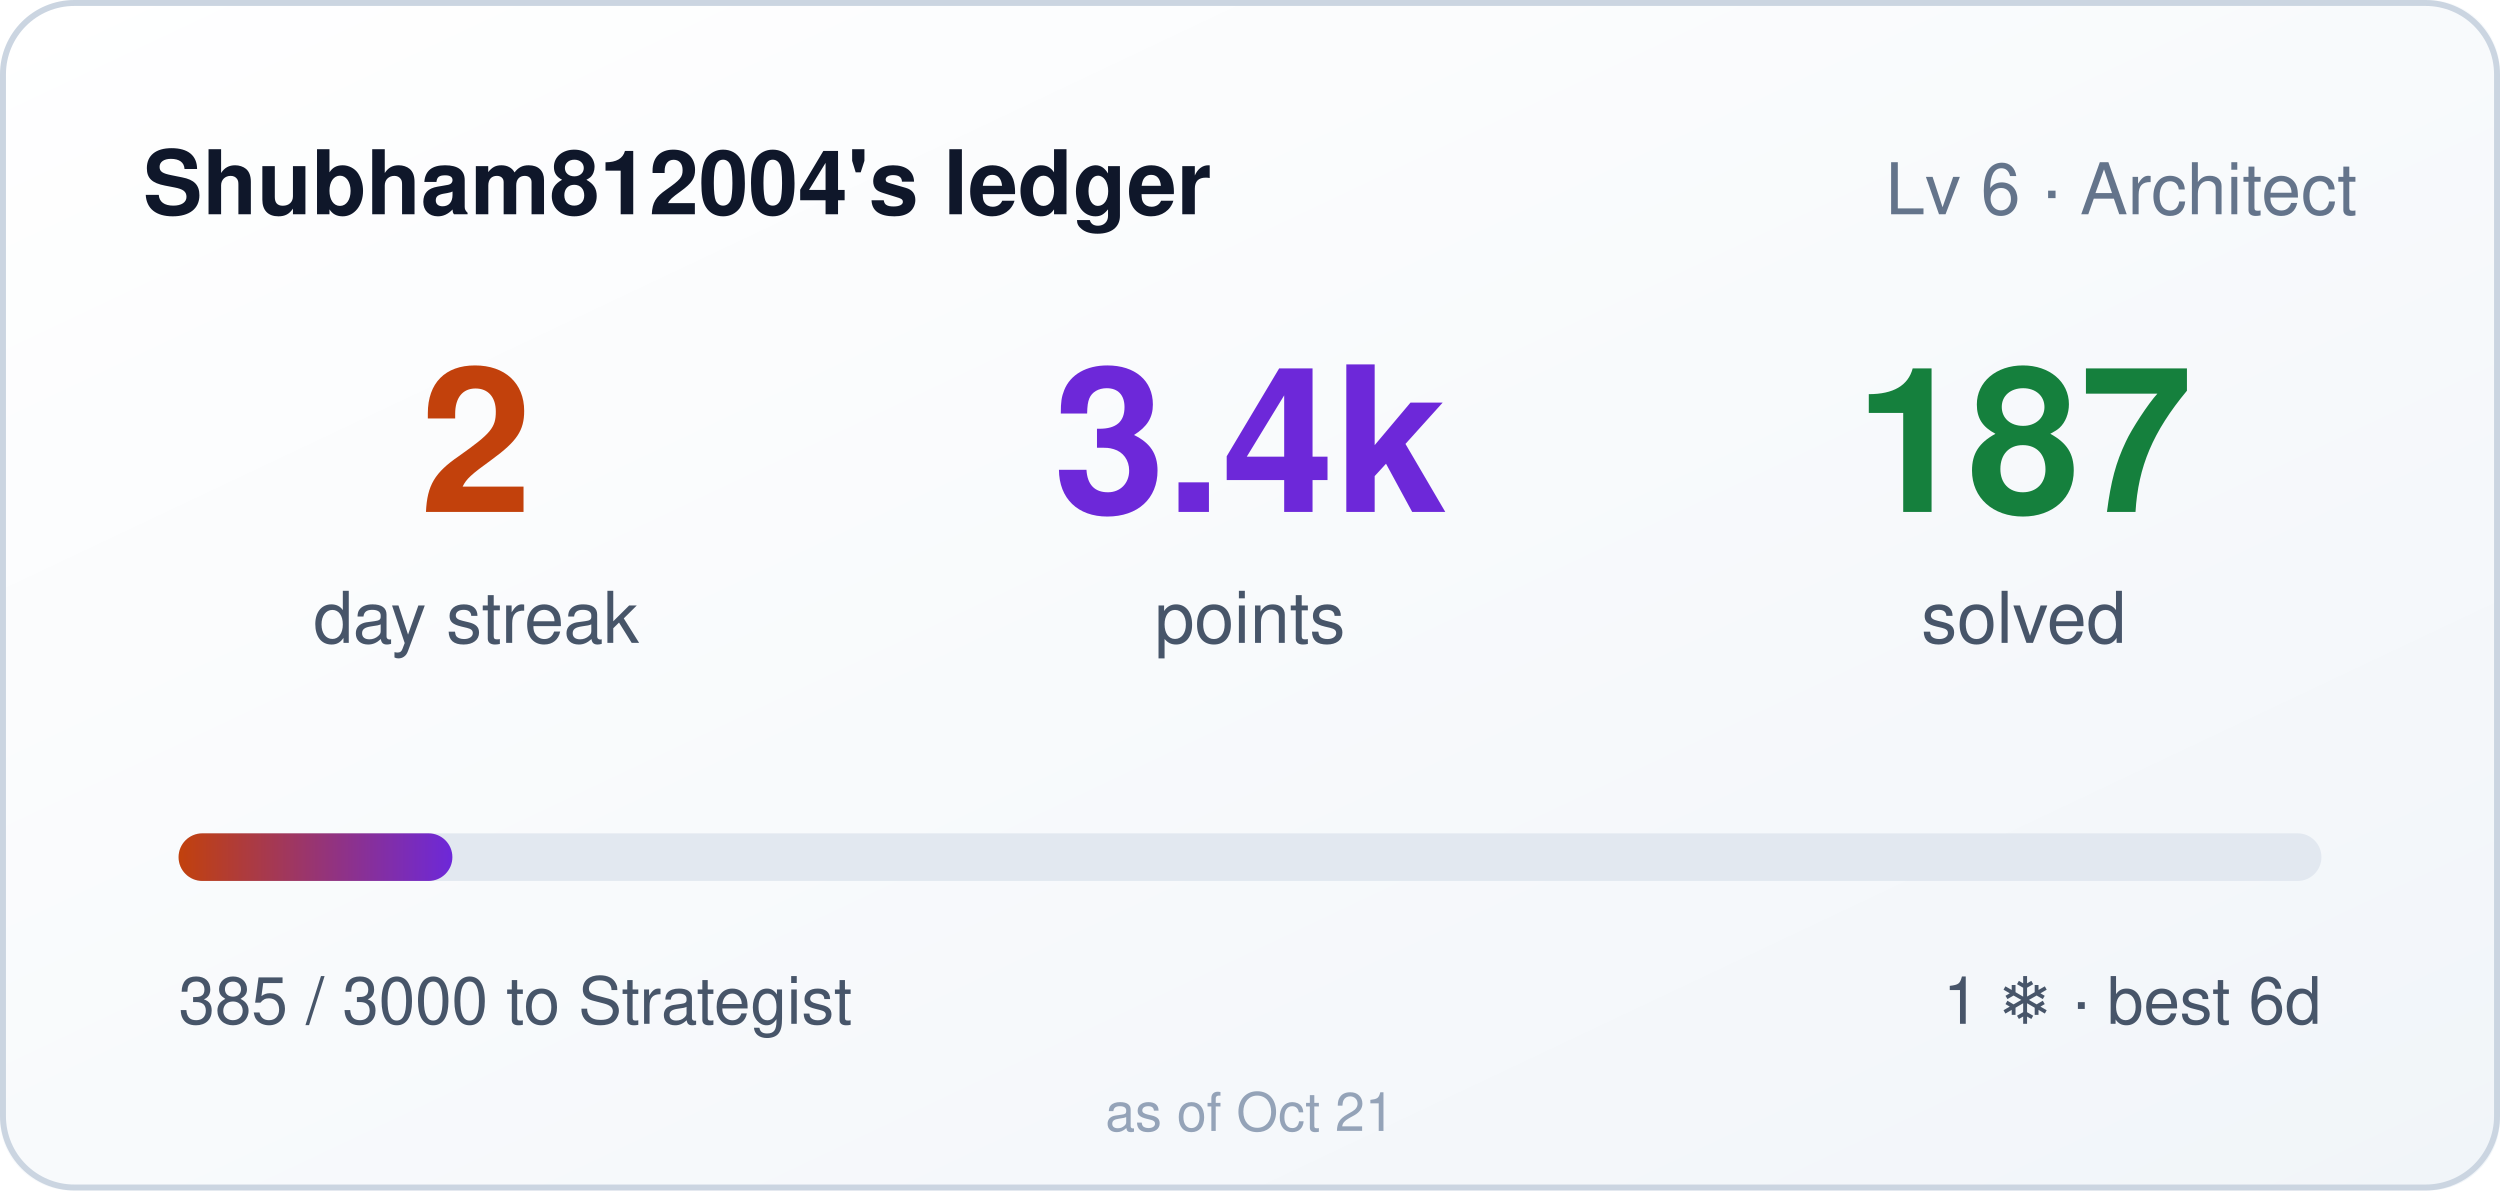
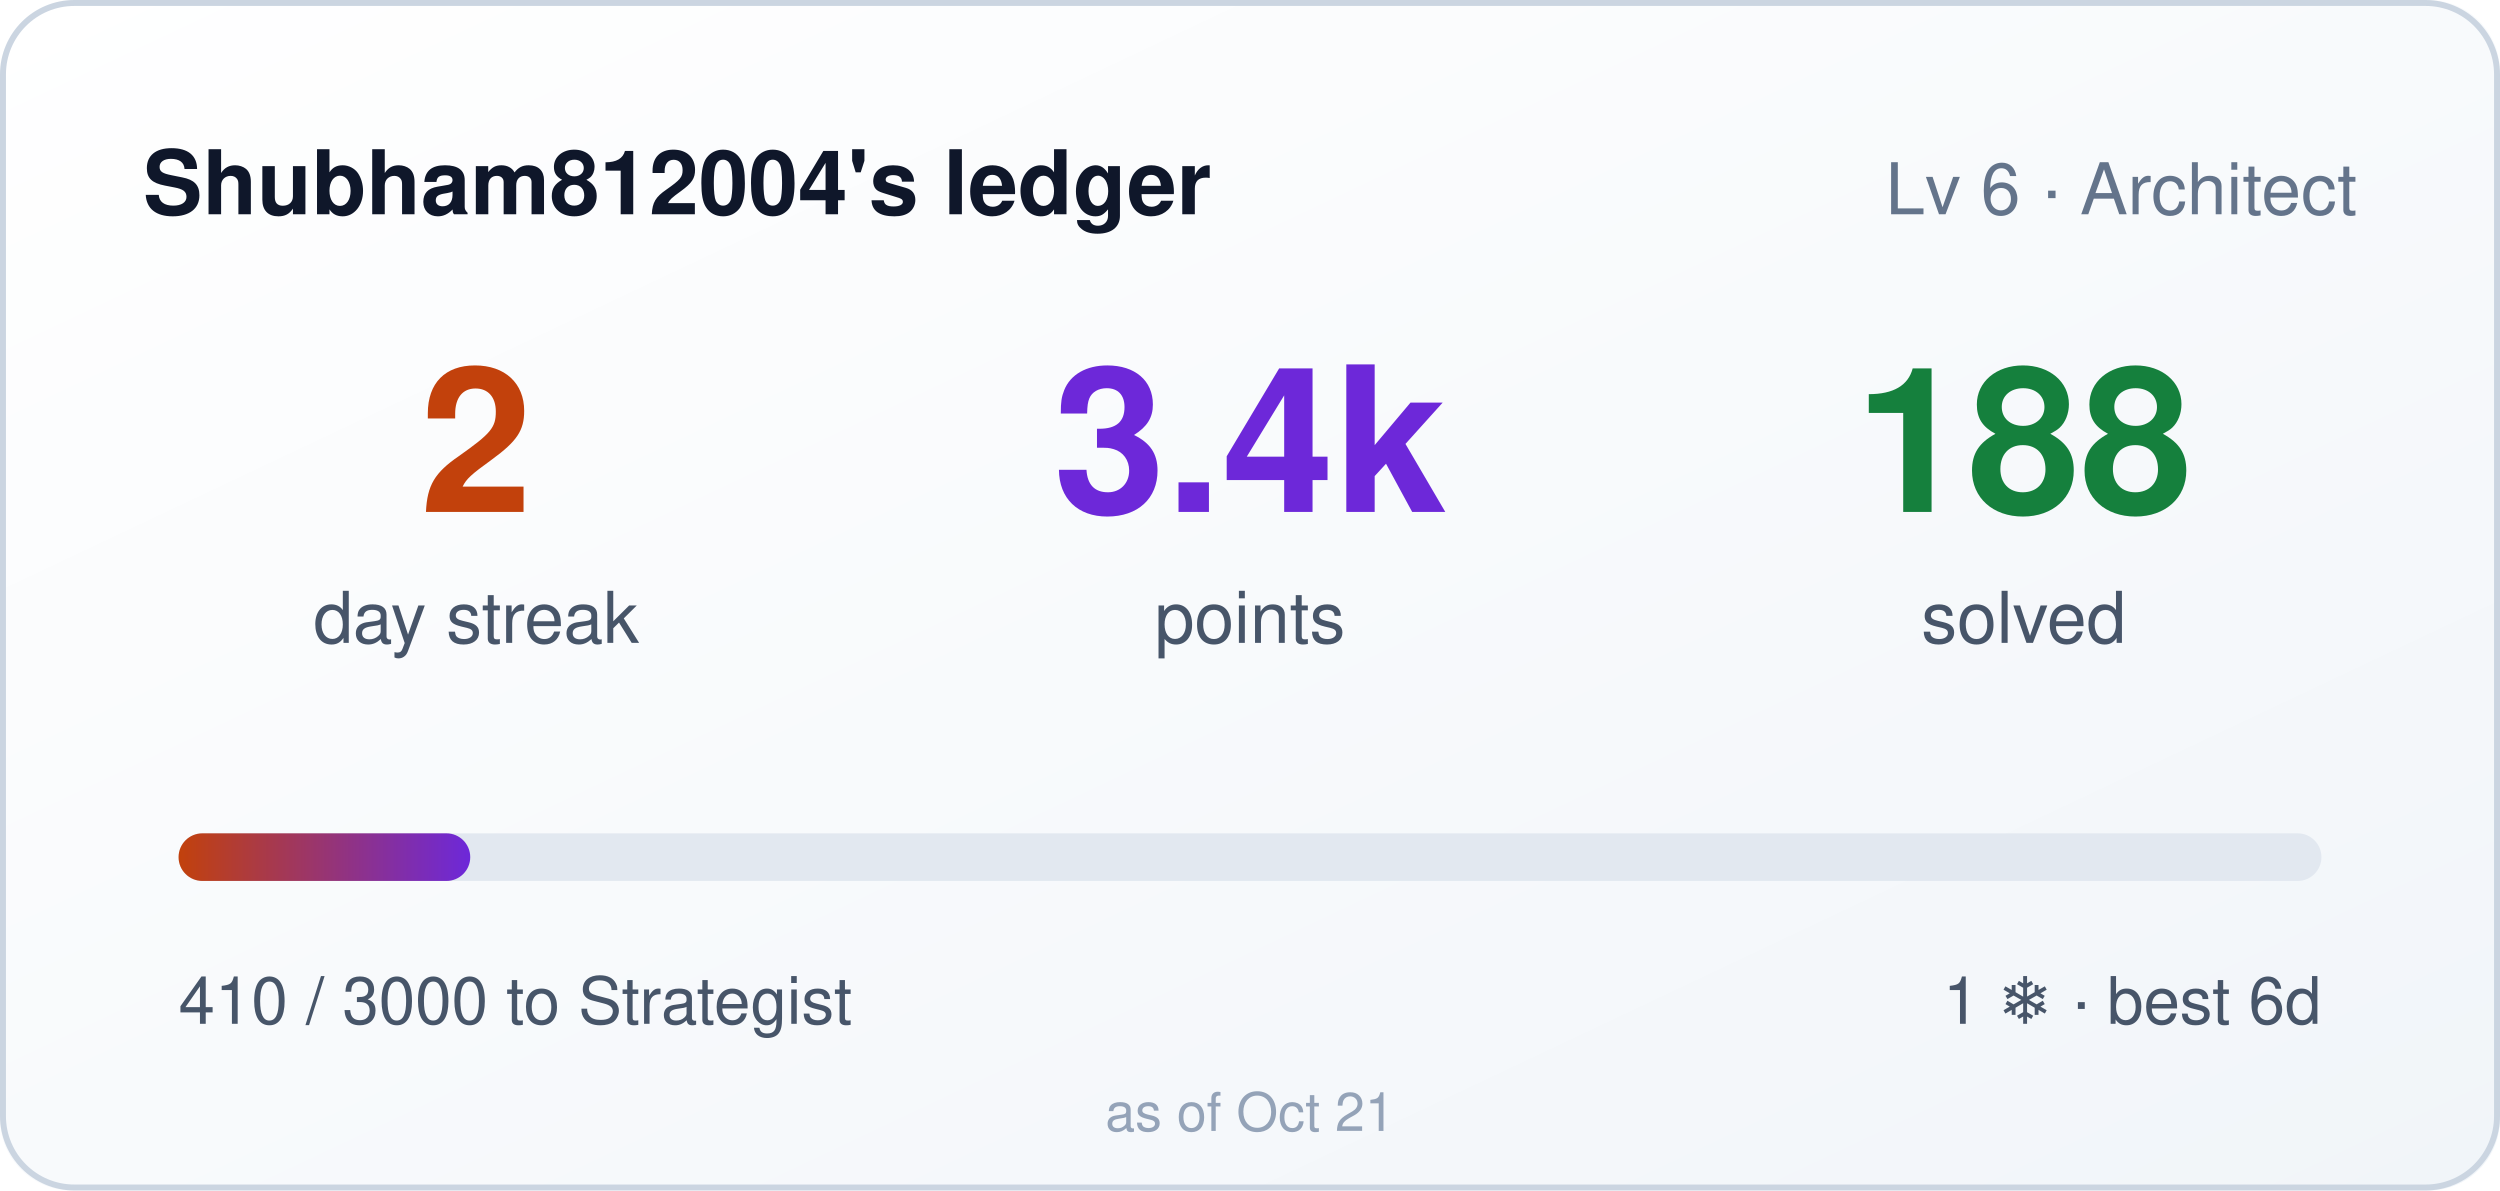
- <svg xmlns="http://www.w3.org/2000/svg" width="420" height="200" role="img" aria-label="Shubham812004's ledger: 2 day streak, 3385 points">
+ <svg xmlns="http://www.w3.org/2000/svg" width="420" height="200" role="img" aria-label="Shubham812004's ledger: 2 day streak, 3410 points">
  <style>
    .bar,.n{transform-box:fill-box}
    .bar{transform-origin:left center}
    @media (prefers-reduced-motion: no-preference){
      .bar{animation:cl-grow .9s cubic-bezier(.22,1,.36,1) both}
      .n{animation:cl-rise .5s ease-out both}
      .n2{animation-delay:.08s}
      .n3{animation-delay:.16s}
    }
    @keyframes cl-grow{from{transform:scaleX(0)}to{transform:scaleX(1)}}
    @keyframes cl-rise{from{opacity:0;transform:translateY(6px)}to{opacity:1;transform:none}}
  </style>
  <defs>
    <linearGradient id="bg" x1="0" y1="0" x2="1" y2="1">
      <stop offset="0" stop-color="#ffffff" />
      <stop offset="1" stop-color="#f1f5f9" />
    </linearGradient>
    <linearGradient id="bar" x1="0" y1="0" x2="1" y2="0">
      <stop offset="0" stop-color="#c2410c" />
      <stop offset="1" stop-color="#6d28d9" />
    </linearGradient>
  </defs>
  <rect width="420" height="200" rx="12" fill="url(#bg)" />
  <rect x="0.5" y="0.5" width="419" height="199" rx="12" fill="none" stroke="#cbd5e1" />
  <text x="24" y="36" fill="#0f172a" font-size="15" font-weight="600" font-family="Segoe UI,Helvetica,Arial,sans-serif">Shubham812004's ledger</text>
  <text x="396" y="36" fill="#64748b" font-size="12" text-anchor="end" font-family="Segoe UI,Helvetica,Arial,sans-serif">Lv 6 · Architect</text>
  <g font-family="Segoe UI,Helvetica,Arial,sans-serif">
    <text class="n n1" x="80" y="86" fill="#c2410c" font-size="34" font-weight="700" text-anchor="middle">2</text>
    <text x="80" y="108" fill="#475569" font-size="12" text-anchor="middle">day streak</text>
    <text class="n n2" x="210" y="86" fill="#6d28d9" font-size="34" font-weight="700" text-anchor="middle">3.4k</text>
    <text x="210" y="108" fill="#475569" font-size="12" text-anchor="middle">points</text>
-     <text class="n n3" x="340" y="86" fill="#15803d" font-size="34" font-weight="700" text-anchor="middle">187</text>
+     <text class="n n3" x="340" y="86" fill="#15803d" font-size="34" font-weight="700" text-anchor="middle">188</text>
    <text x="340" y="108" fill="#475569" font-size="12" text-anchor="middle">solved</text>
  </g>
  <rect x="30" y="140" width="360" height="8" rx="4" fill="#e2e8f0" />
-   <rect class="bar" x="30" y="140" width="46" height="8" rx="4" fill="url(#bar)" />
-   <text x="30" y="172" fill="#475569" font-size="11" font-family="Segoe UI,Helvetica,Arial,sans-serif">385 / 3000 to Strategist</text>
+   <rect class="bar" x="30" y="140" width="49" height="8" rx="4" fill="url(#bar)" />
+   <text x="30" y="172" fill="#475569" font-size="11" font-family="Segoe UI,Helvetica,Arial,sans-serif">410 / 3000 to Strategist</text>
  <text x="390" y="172" fill="#475569" font-size="11" text-anchor="end" font-family="Segoe UI,Helvetica,Arial,sans-serif">1 ❄ · best 6d</text>
  <text x="210" y="190" fill="#94a3b8" font-size="9" text-anchor="middle" font-family="Segoe UI,Helvetica,Arial,sans-serif">as of Oct 21</text>
</svg>
